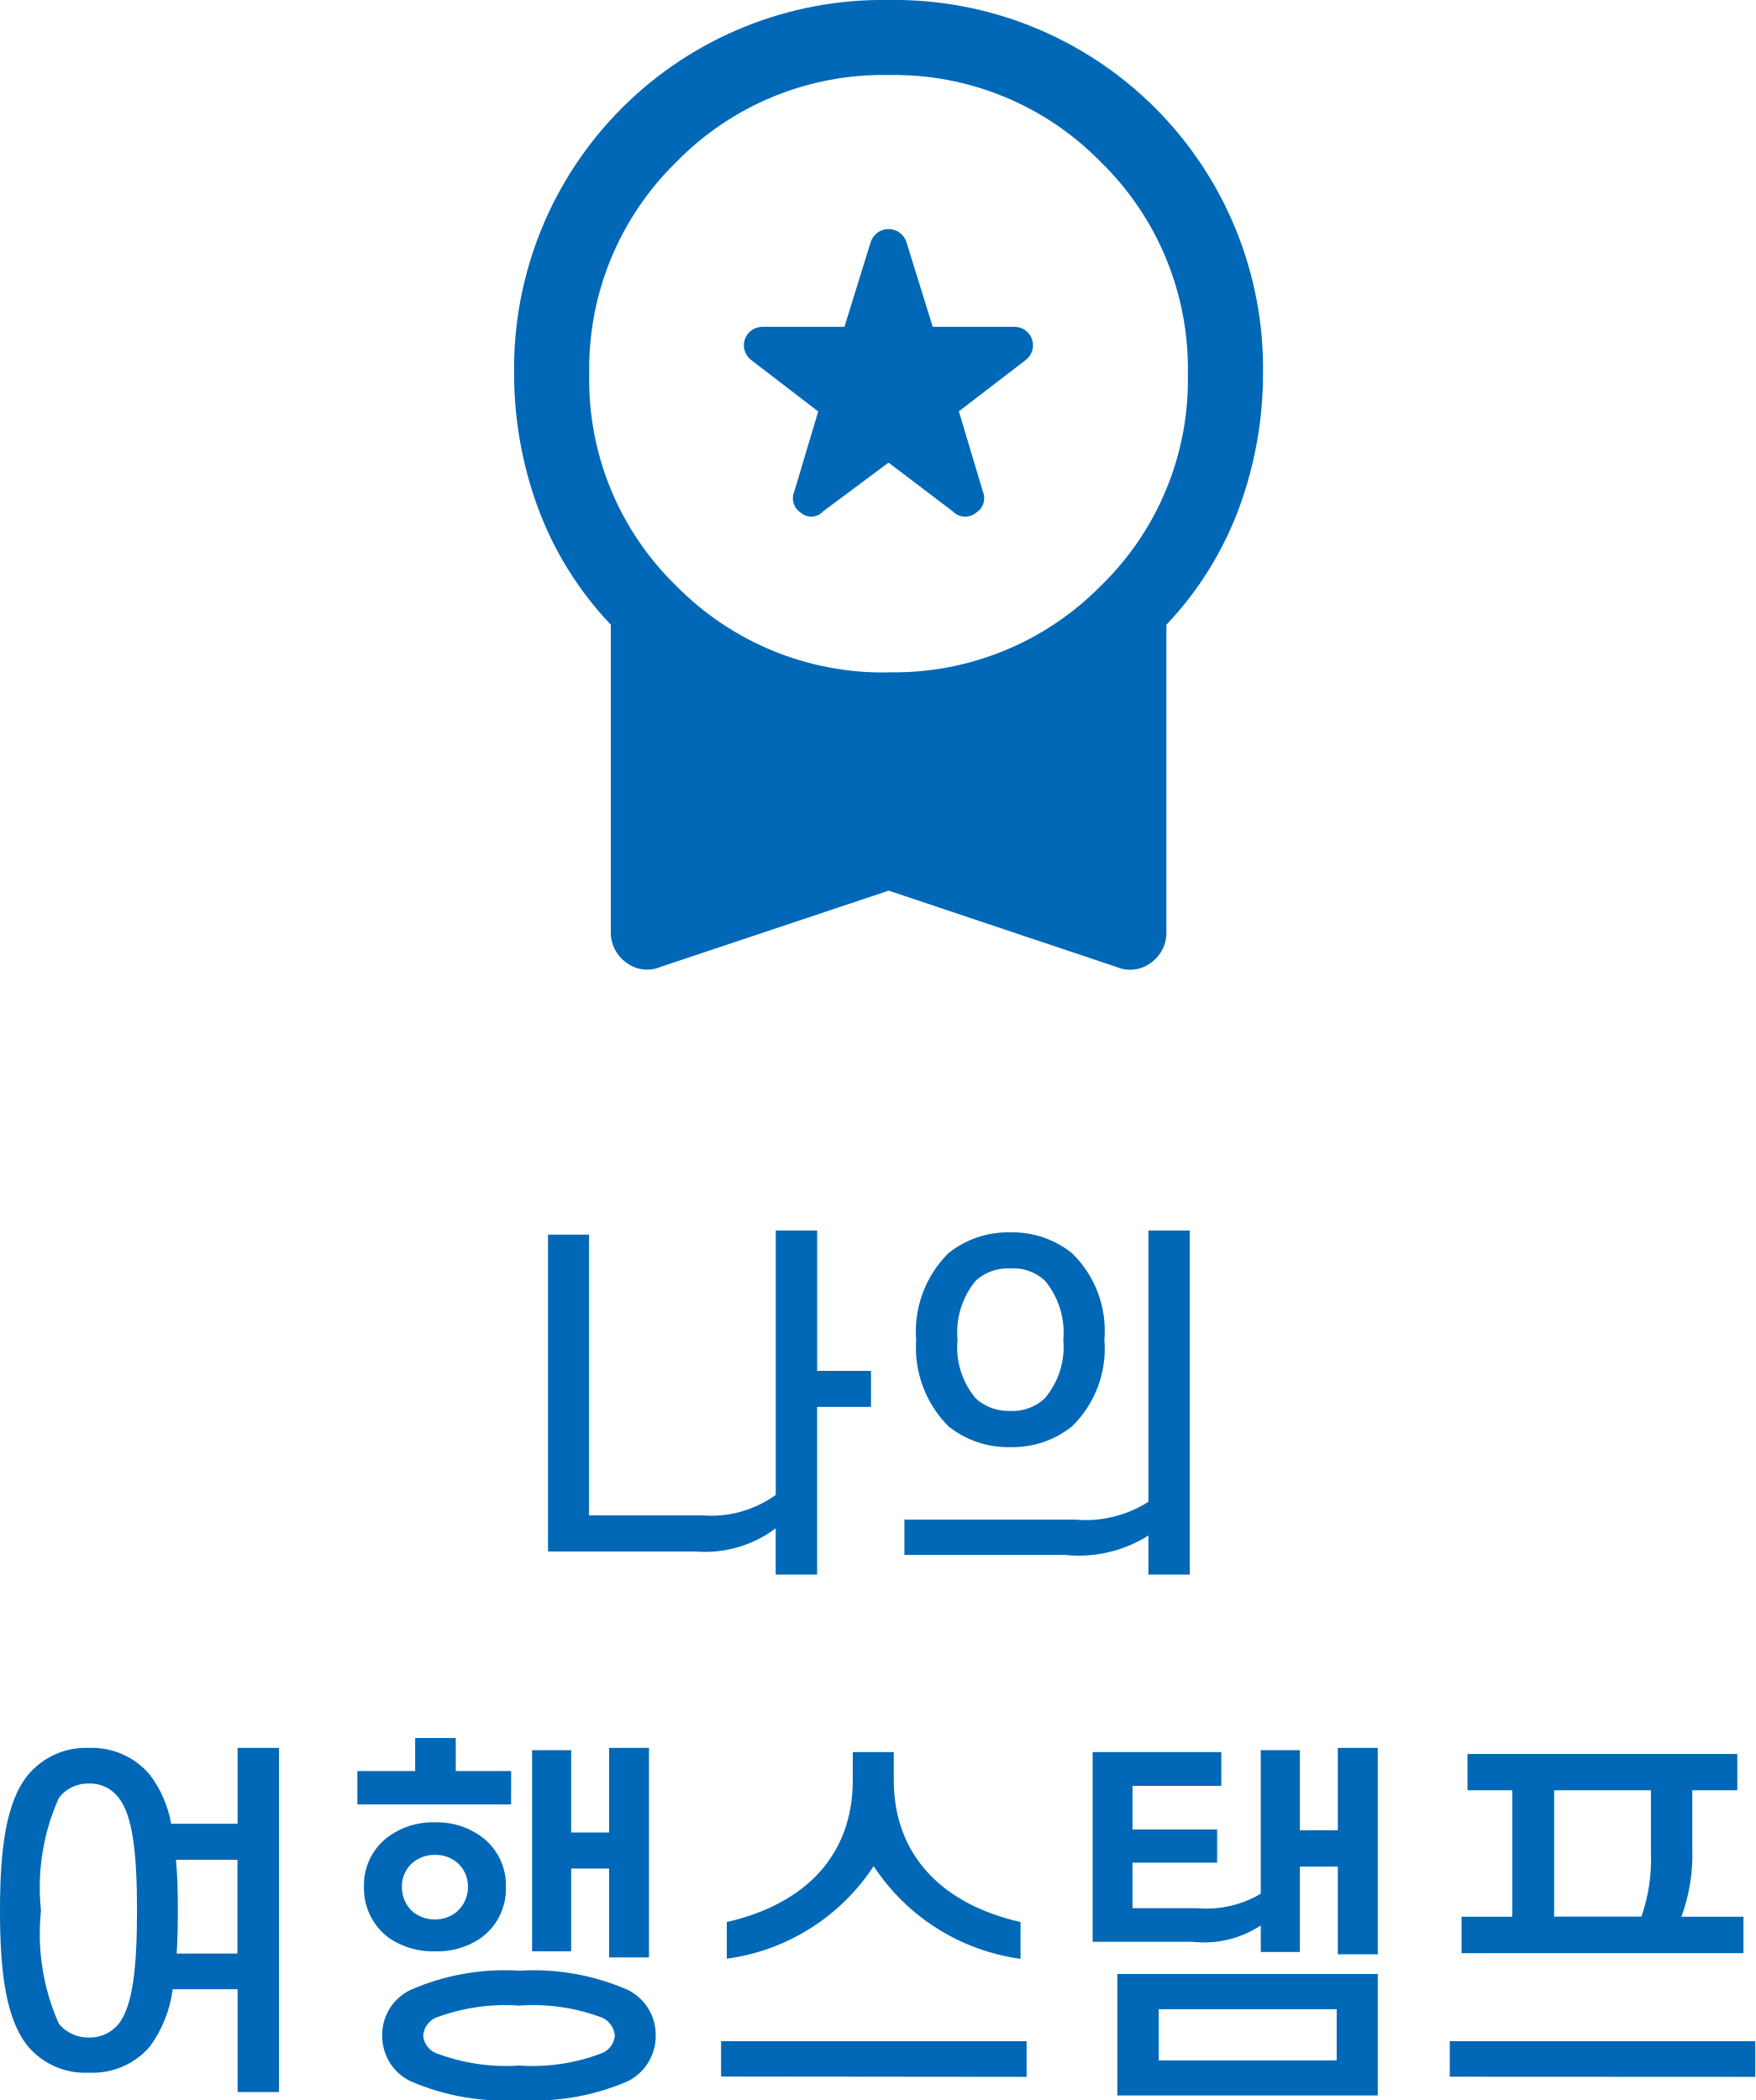
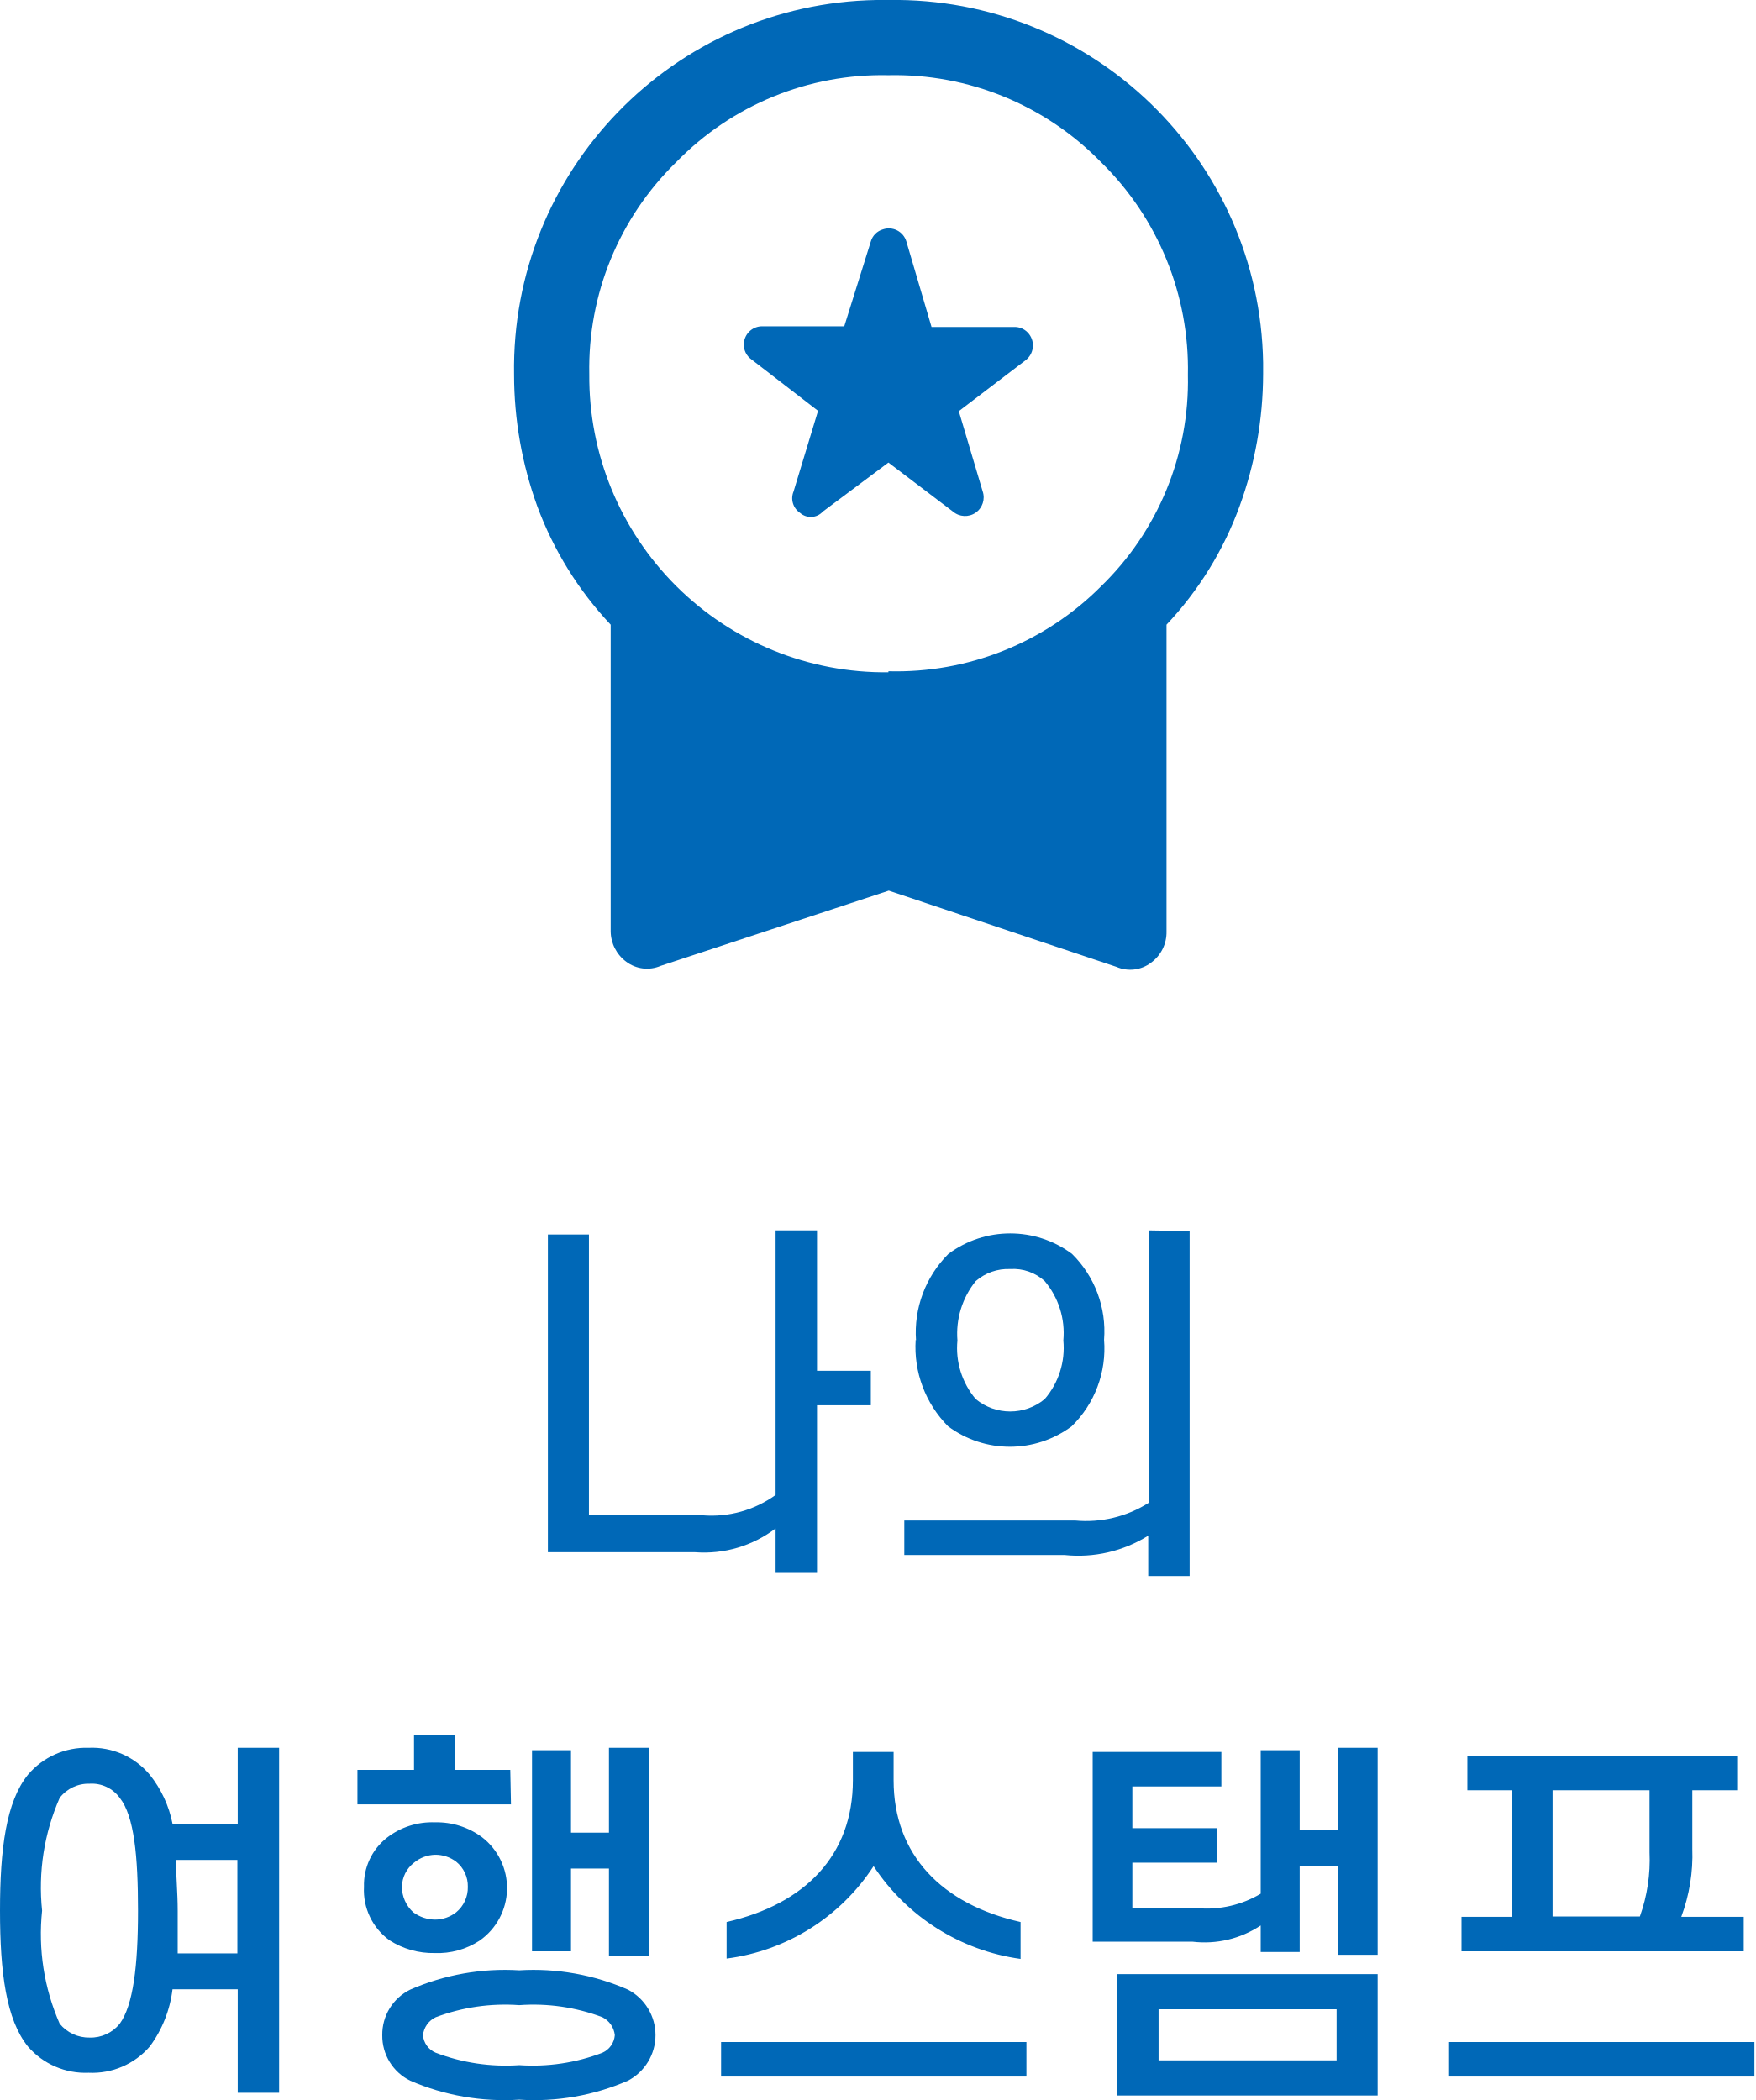
- <svg xmlns="http://www.w3.org/2000/svg" width="50.875" height="60.88" viewBox="0 0 50.875 60.88">
-   <g id="그룹_137" data-name="그룹 137" transform="translate(-129.667 -54)">
-     <path id="패스_74" data-name="패스 74" d="M-5.181-.022H-9.449V-9.207h1.188v8.14h3.3a3.205,3.205,0,0,0,2.112-.594V-9.328h1.2v4.07H-.088v1.045H-1.65V.649h-1.2V-.693A3.411,3.411,0,0,1-5.181-.022Zm6.4-6.138a3.212,3.212,0,0,1,.935-2.508,2.756,2.756,0,0,1,1.793-.605,2.756,2.756,0,0,1,1.793.605A3.138,3.138,0,0,1,6.677-6.16a3.153,3.153,0,0,1-.935,2.508,2.756,2.756,0,0,1-1.793.605,2.756,2.756,0,0,1-1.793-.605A3.228,3.228,0,0,1,1.221-6.16Zm1.2,0a2.3,2.3,0,0,0,.528,1.7,1.4,1.4,0,0,0,1,.363,1.347,1.347,0,0,0,1-.363,2.3,2.3,0,0,0,.539-1.7A2.348,2.348,0,0,0,4.95-7.876a1.342,1.342,0,0,0-1-.352,1.393,1.393,0,0,0-1,.352A2.347,2.347,0,0,0,2.42-6.16ZM9.152-9.328V.649h-1.2V-.484A3.79,3.79,0,0,1,5.522.077H.88V-.946H5.83a3.376,3.376,0,0,0,2.123-.517V-9.328ZM-21.362,10.391c0-1.584-.11-2.739-.528-3.267a1.03,1.03,0,0,0-.869-.418,1.059,1.059,0,0,0-.869.418,6.347,6.347,0,0,0-.517,3.267,6.422,6.422,0,0,0,.517,3.278,1.1,1.1,0,0,0,.869.4,1.073,1.073,0,0,0,.869-.4C-21.472,13.13-21.362,11.975-21.362,10.391Zm-3.971,0c0-1.8.176-3.157.814-3.938a2.182,2.182,0,0,1,1.76-.781,2.2,2.2,0,0,1,1.771.781,3.308,3.308,0,0,1,.616,1.419h1.925v-2.2h1.2v9.977h-1.2V12.668h-1.881a3.586,3.586,0,0,1-.66,1.661,2.188,2.188,0,0,1-1.771.759,2.166,2.166,0,0,1-1.76-.759C-25.157,13.548-25.333,12.195-25.333,10.391Zm5.1-1.474c.044.451.055.946.055,1.474,0,.44-.011.858-.033,1.243h1.76V8.917Zm9.713-1.606h-4.455V6.343H-13.3V5.386h1.177v.957h1.606ZM-13.684,9.7a.952.952,0,0,0,.33.737,1.023,1.023,0,0,0,.627.209.969.969,0,0,0,.616-.209A.942.942,0,0,0-11.77,9.7a.9.9,0,0,0-.341-.726.962.962,0,0,0-.616-.2.976.976,0,0,0-.638.22A.891.891,0,0,0-13.684,9.7Zm-1.1,0a1.739,1.739,0,0,1,.66-1.419,2.192,2.192,0,0,1,1.4-.451,2.195,2.195,0,0,1,1.364.429A1.748,1.748,0,0,1-10.67,9.7a1.755,1.755,0,0,1-.759,1.507,2.228,2.228,0,0,1-1.3.363,2.244,2.244,0,0,1-1.309-.374A1.78,1.78,0,0,1-14.784,9.7Zm8.261,2.046H-7.678V9.17h-1.1v2.4H-9.911V5.738h1.133V8.125h1.1V5.672h1.155Zm-7.733,2.266a1.445,1.445,0,0,1,.814-1.32,6.79,6.79,0,0,1,3.157-.561,6.82,6.82,0,0,1,3.157.561,1.454,1.454,0,0,1,.8,1.32,1.466,1.466,0,0,1-.8,1.32,6.833,6.833,0,0,1-3.157.55,6.8,6.8,0,0,1-3.157-.55A1.457,1.457,0,0,1-14.256,14.01Zm1.188,0a.6.6,0,0,0,.363.506,5.7,5.7,0,0,0,2.42.363,5.608,5.608,0,0,0,2.409-.363.6.6,0,0,0,.363-.506.624.624,0,0,0-.363-.517,5.642,5.642,0,0,0-2.409-.352,5.733,5.733,0,0,0-2.42.352A.624.624,0,0,0-13.068,14.01ZM-.011,9.1a6.055,6.055,0,0,1-4.257,2.684V10.721C-1.991,10.2-.616,8.785-.616,6.607V5.793H.572v.814c0,2.178,1.408,3.6,3.674,4.114v1.067A6.079,6.079,0,0,1-.011,9.1Zm-4.422,6.1V14.175H4.422v1.034ZM9.229,11.293H6.336v-5.5h3.729v.979H7.491V8.037H9.944V9H7.491v1.32H9.383A3.067,3.067,0,0,0,11.209,9.9V5.738h1.133V8.059h1.1V5.672H14.6v5.984H13.442V9.115h-1.1V11.59H11.209v-.77A2.979,2.979,0,0,1,9.229,11.293ZM7.051,15.748v-3.52H14.6v3.52Zm6.358-2.5H8.25v1.485h5.159ZM23.4,10.567h1.8v1.056H17.028V10.567H18.5V6.9H17.2V5.848h7.821V6.9H23.716V8.6A5.163,5.163,0,0,1,23.4,10.567ZM19.712,6.9v3.663h2.53a5.053,5.053,0,0,0,.275-1.859V6.9Zm-3.025,8.305V14.175h8.855v1.034Z" transform="translate(155 99)" fill="#0068b7" />
-     <path id="workspace_premium_FILL1_wght400_GRAD-25_opsz40" d="M15.869,18.453l1.9-1.417,1.866,1.417a.5.5,0,0,0,.674.035.5.5,0,0,0,.191-.622l-.692-2.316,1.936-1.487A.536.536,0,0,0,21.4,13.1h-2.35l-.761-2.455a.544.544,0,0,0-1.037,0L16.491,13.1h-2.35a.536.536,0,0,0-.346.967l1.936,1.487-.692,2.316a.5.5,0,0,0,.191.622A.46.46,0,0,0,15.869,18.453Zm-4.7,13.2a1,1,0,0,1-1-.121,1.07,1.07,0,0,1-.449-.916V21.737A9.9,9.9,0,0,1,7.591,18.3a11.264,11.264,0,0,1-.674-3.819A10.685,10.685,0,0,1,17.77,3.625,10.685,10.685,0,0,1,28.623,14.478a11.264,11.264,0,0,1-.674,3.819,9.9,9.9,0,0,1-2.126,3.439V30.62a1.07,1.07,0,0,1-.449.916,1,1,0,0,1-1,.121l-6.6-2.212Zm6.6-8.538a8.4,8.4,0,0,0,6.153-2.506,8.316,8.316,0,0,0,2.523-6.135,8.371,8.371,0,0,0-2.523-6.152A8.372,8.372,0,0,0,17.77,5.8a8.372,8.372,0,0,0-6.153,2.523,8.371,8.371,0,0,0-2.523,6.152,8.316,8.316,0,0,0,2.523,6.135A8.4,8.4,0,0,0,17.77,23.119Z" transform="translate(137.651 50.375)" fill="#0068b7" />
+ <svg xmlns="http://www.w3.org/2000/svg" id="레이어_1" data-name="레이어 1" viewBox="0 0 50.88 60.88">
+   <g id="그룹_137" data-name="그룹 137">
+     <path id="패스_74" data-name="패스 74" d="M20.15,45H15.88V35.79h1.19v8.14h3.3a3.18,3.18,0,0,0,2.11-.59V35.67h1.2v4.07h1.56v1H23.68v4.86h-1.2V44.31A3.42,3.42,0,0,1,20.15,45Zm6.4-6.14a3.22,3.22,0,0,1,.94-2.51,3,3,0,0,1,3.58,0A3.15,3.15,0,0,1,32,38.84a3.15,3.15,0,0,1-.94,2.51,3,3,0,0,1-3.58,0,3.26,3.26,0,0,1-.94-2.51Zm1.2,0a2.29,2.29,0,0,0,.53,1.7,1.57,1.57,0,0,0,2,0,2.28,2.28,0,0,0,.54-1.7,2.34,2.34,0,0,0-.54-1.72,1.35,1.35,0,0,0-1-.35,1.43,1.43,0,0,0-1,.35,2.43,2.43,0,0,0-.53,1.72Zm6.73-3.17v10h-1.2V44.52a3.82,3.82,0,0,1-2.43.56H26.21v-1h4.95a3.39,3.39,0,0,0,2.13-.51V35.67ZM4,55.39c0-1.58-.11-2.74-.53-3.27a1,1,0,0,0-.87-.41,1.06,1.06,0,0,0-.87.41,6.45,6.45,0,0,0-.51,3.27,6.47,6.47,0,0,0,.51,3.28,1.1,1.1,0,0,0,.87.4,1.08,1.08,0,0,0,.87-.4C3.86,58.13,4,57,4,55.39Zm-4,0c0-1.8.18-3.16.81-3.94a2.21,2.21,0,0,1,1.76-.78,2.18,2.18,0,0,1,1.77.78A3.29,3.29,0,0,1,5,52.87H6.89v-2.2h1.2v10H6.89v-3H5a3.49,3.49,0,0,1-.66,1.66,2.2,2.2,0,0,1-1.77.76,2.2,2.2,0,0,1-1.76-.76C.18,58.55,0,57.19,0,55.39Zm5.1-1.47c0,.45.05.94.05,1.47s0,.86,0,1.24H6.88V53.92Zm9.71-1.61H10.36v-1H12v-1h1.18v1h1.61ZM11.65,54.7a1,1,0,0,0,.33.74,1.08,1.08,0,0,0,.63.21,1,1,0,0,0,.61-.21.93.93,0,0,0,.34-.74.91.91,0,0,0-.34-.73,1,1,0,0,0-.61-.2A1,1,0,0,0,12,54,.9.9,0,0,0,11.65,54.7Zm-1.1,0a1.74,1.74,0,0,1,.66-1.42,2.14,2.14,0,0,1,1.4-.45,2.2,2.2,0,0,1,1.36.43,1.86,1.86,0,0,1-.07,3,2.21,2.21,0,0,1-1.3.36,2.34,2.34,0,0,1-1.31-.37A1.79,1.79,0,0,1,10.55,54.7Zm8.26,2H17.65V54.17h-1.1v2.4H15.42V50.74h1.13v2.39h1.1V50.67h1.16ZM11.08,59a1.45,1.45,0,0,1,.81-1.32,6.85,6.85,0,0,1,3.16-.56,6.81,6.81,0,0,1,3.15.56,1.49,1.49,0,0,1,0,2.64,6.8,6.8,0,0,1-3.15.55,6.85,6.85,0,0,1-3.16-.55A1.45,1.45,0,0,1,11.08,59Zm1.18,0a.6.6,0,0,0,.37.51,5.69,5.69,0,0,0,2.42.36,5.66,5.66,0,0,0,2.41-.36.61.61,0,0,0,.36-.51.66.66,0,0,0-.36-.52,5.66,5.66,0,0,0-2.41-.35,5.7,5.7,0,0,0-2.42.35.65.65,0,0,0-.37.52ZM25.32,54.1a6,6,0,0,1-4.26,2.68V55.72c2.28-.52,3.66-1.94,3.66-4.11v-.82H25.9v.82c0,2.17,1.41,3.6,3.68,4.11v1.07A6.1,6.1,0,0,1,25.32,54.1ZM20.9,60.2v-1h8.85v1Zm13.66-3.91H31.67v-5.5H35.4v1H32.82V53h2.46v1H32.82v1.32h1.9a3.07,3.07,0,0,0,1.82-.42V50.74h1.13v2.32h1.1V50.67h1.16v6H38.77V54.11h-1.1v2.48H36.54v-.77A2.94,2.94,0,0,1,34.56,56.29Zm-2.18,4.46V57.23h7.55v3.52Zm6.36-2.5H33.58v1.48h5.16Zm10-2.68h1.8v1H42.36v-1h1.47V51.9h-1.3v-1h7.82v1h-1.3v1.7A5.1,5.1,0,0,1,48.73,55.57ZM45,51.9v3.66h2.53a4.86,4.86,0,0,0,.28-1.86V51.9Zm-3,8.3v-1h8.85v1Z" fill="#0068b7" />
+     <path id="workspace_premium_FILL1_wght400_GRAD-25_opsz40" data-name="workspace premium FILL1 wght400 GRAD-25 opsz40" d="M23.85,14.83l1.9-1.42,1.87,1.42a.54.54,0,0,0,.86-.59l-.69-2.32,1.94-1.48a.54.54,0,0,0,.1-.75.52.52,0,0,0-.45-.21H27L26.27,7a.53.53,0,0,0-.68-.35.51.51,0,0,0-.35.35l-.77,2.46H22.12a.53.53,0,0,0-.56.5.52.52,0,0,0,.22.46l1.93,1.49L23,14.25a.51.51,0,0,0,.19.62A.47.47,0,0,0,23.85,14.83ZM19.15,28a1,1,0,0,1-1-.12A1.11,1.11,0,0,1,17.7,27V18.11a10.14,10.14,0,0,1-2.13-3.44,11.24,11.24,0,0,1-.67-3.81A10.69,10.69,0,0,1,25.41,0h.34A10.69,10.69,0,0,1,36.61,10.51v.34a11.26,11.26,0,0,1-.68,3.82,10,10,0,0,1-2.12,3.44V27a1.09,1.09,0,0,1-.45.91,1,1,0,0,1-1,.12l-6.6-2.21Zm6.6-8.54A8.38,8.38,0,0,0,31.91,17a8.29,8.29,0,0,0,2.52-6.13A8.39,8.39,0,0,0,31.91,4.7a8.35,8.35,0,0,0-6.16-2.52A8.33,8.33,0,0,0,19.6,4.7a8.35,8.35,0,0,0-2.52,6.15,8.57,8.57,0,0,0,8.67,8.64Z" fill="#0068b7" />
  </g>
</svg>
